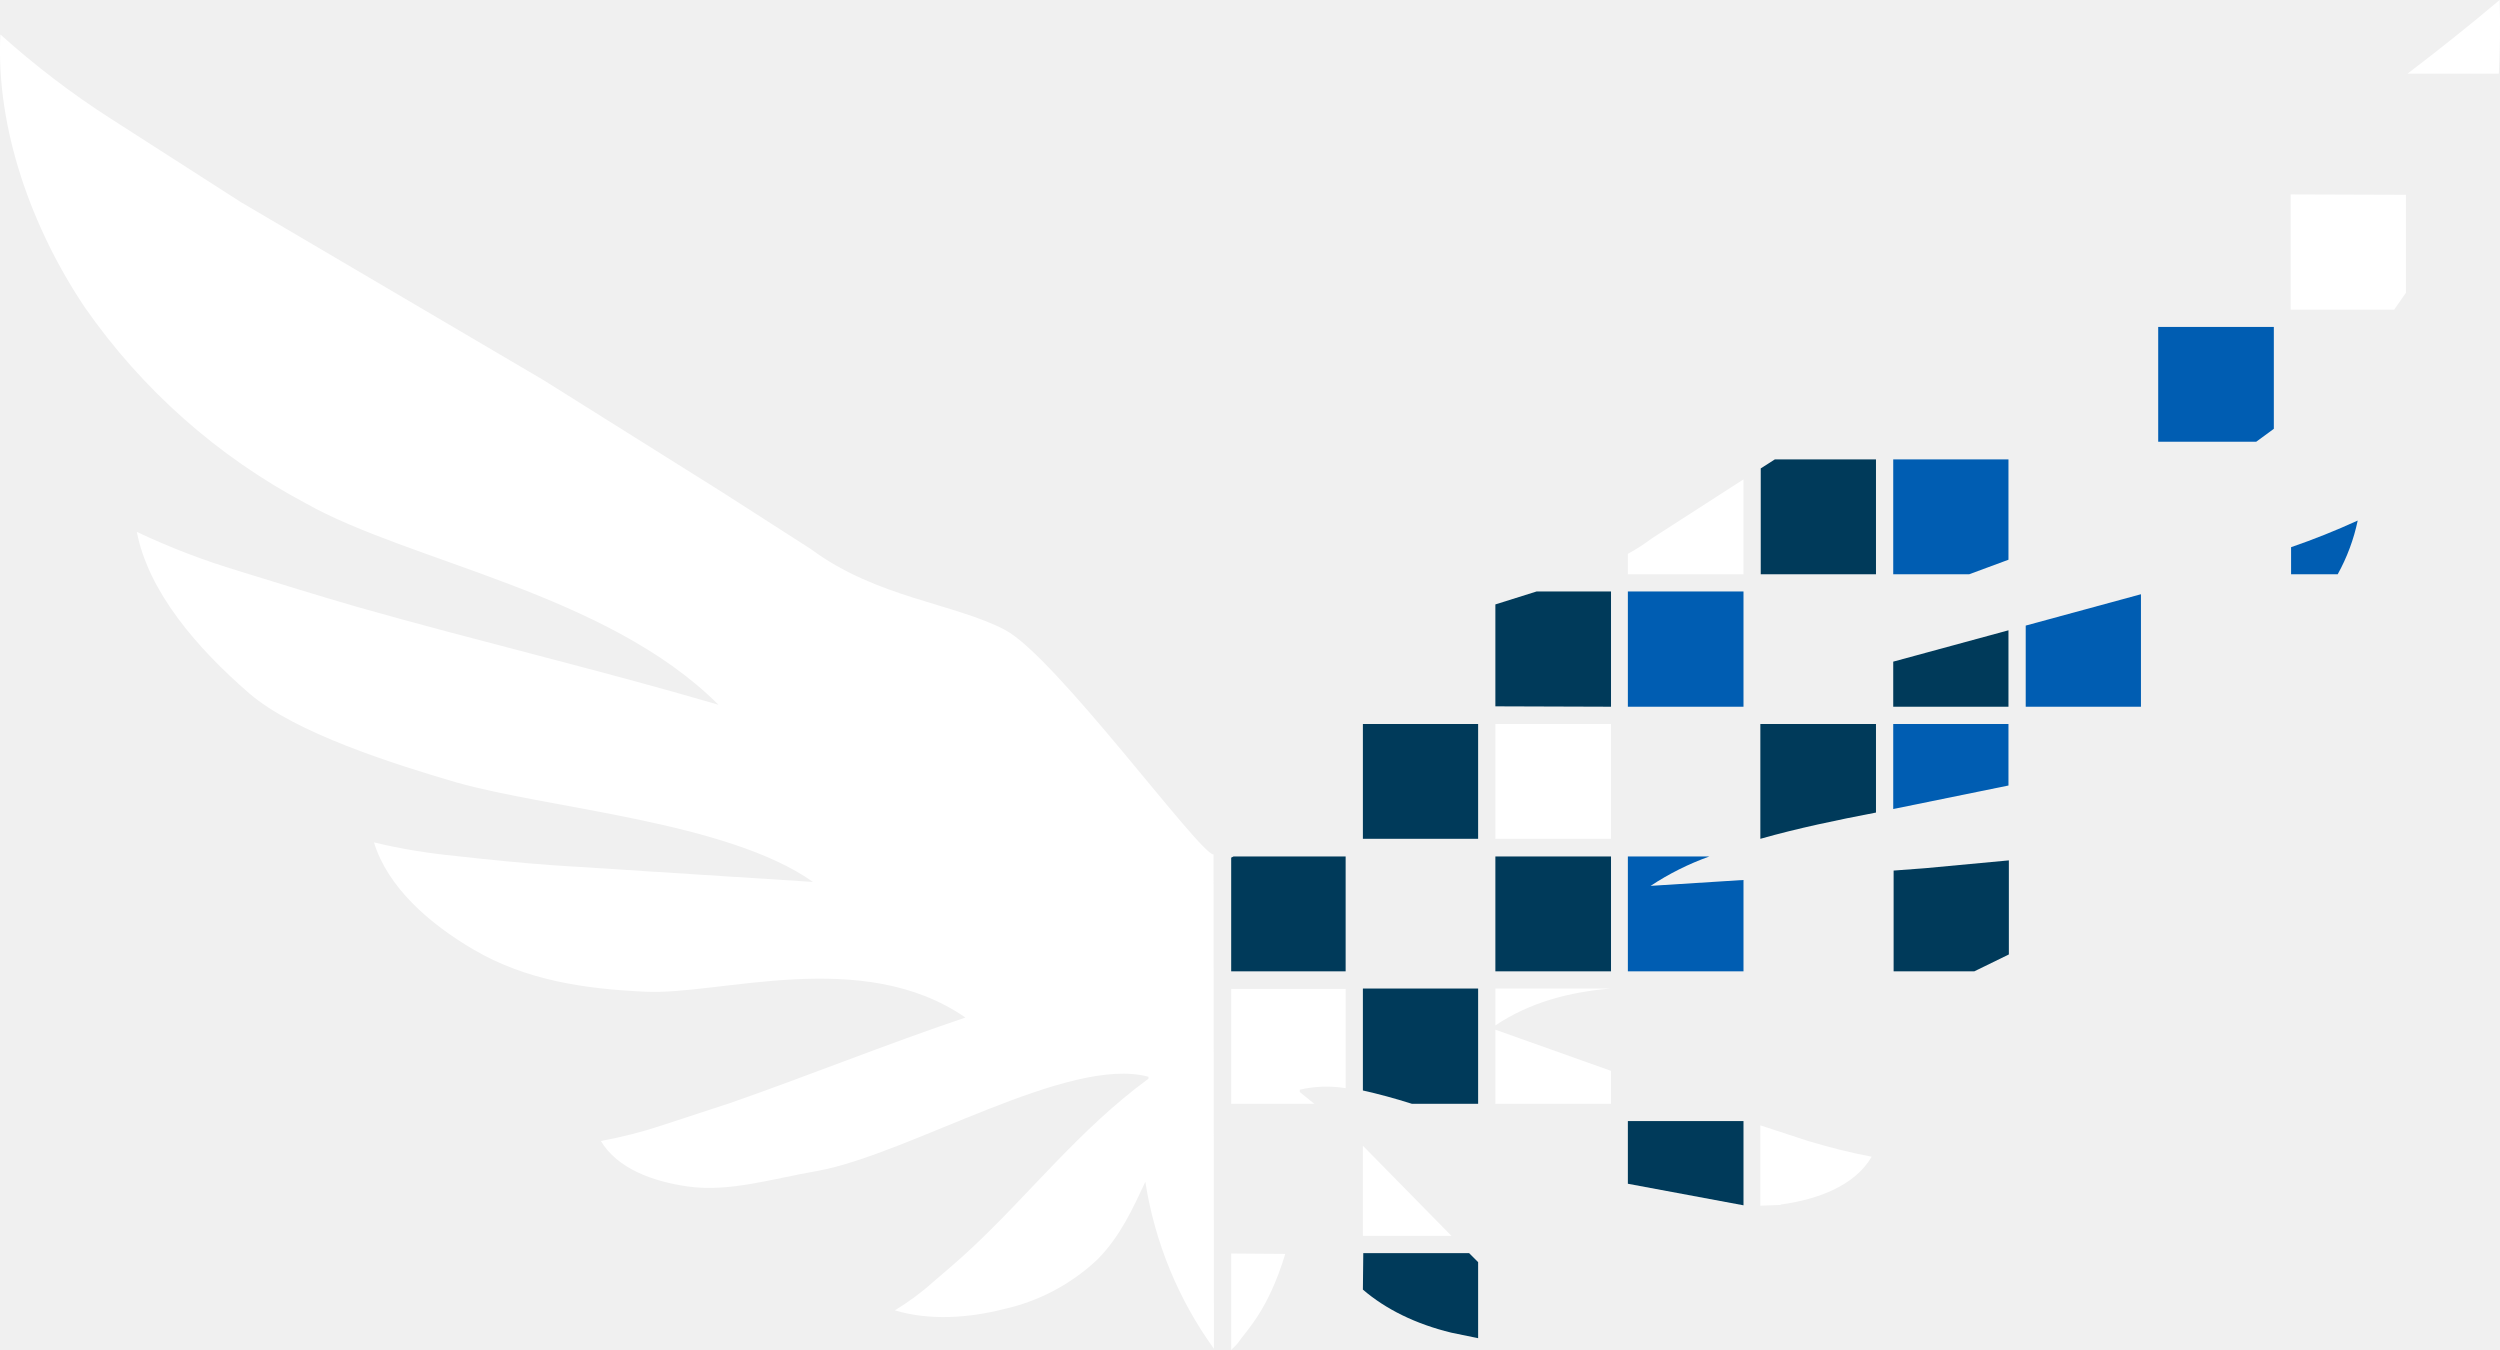
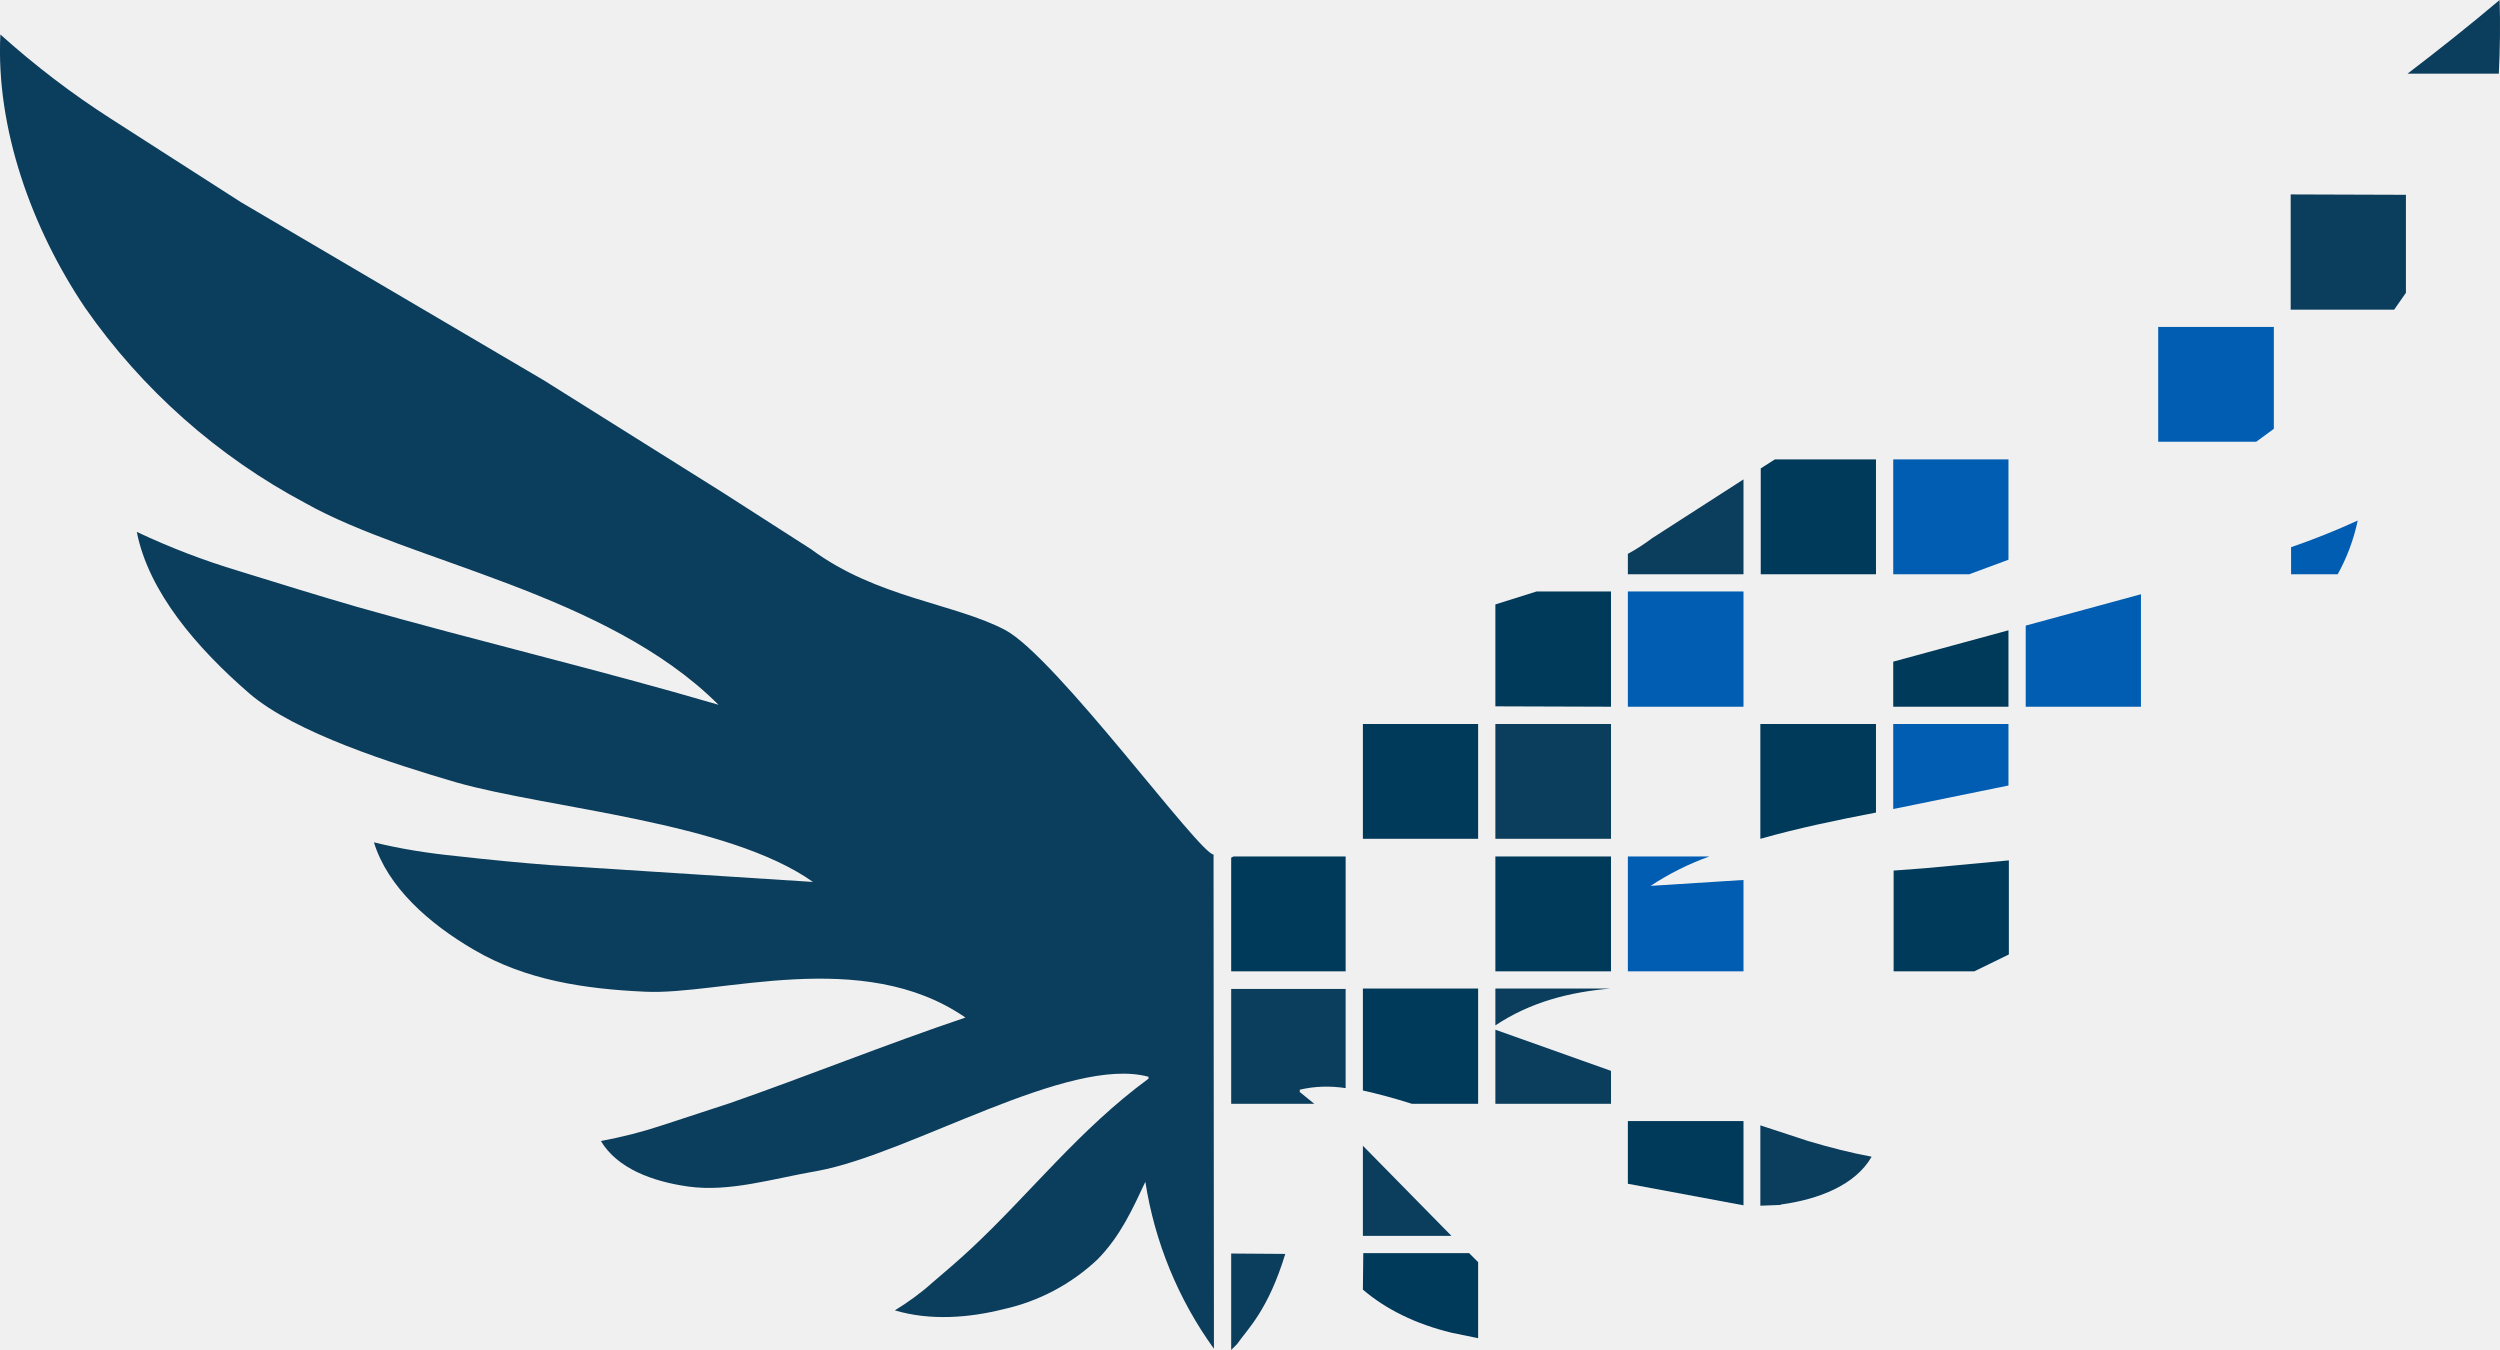
<svg xmlns="http://www.w3.org/2000/svg" viewBox="0 0 63.78 34.44">
-   <path fill="#fff" d="M30.96 21.8c-.35 0-4.02-5.04-5.32-5.73-1.3-.68-3.28-.82-4.95-2.06l-2.26-1.45-4.56-2.86-7.72-4.54-3.32-2.13C1.83 2.39.89 1.67.01.88c-.12 2.39.8 4.95 2.16 6.97a16 16 0 0 0 5.63 4.99c2.66 1.5 7.68 2.29 10.53 5.14-3.07-.9-6.17-1.63-9.23-2.5-1-.29-2-.6-3-.91-.9-.27-1.76-.6-2.61-1 .3 1.53 1.53 2.96 2.87 4.12 1.17 1.01 3.68 1.8 5.28 2.27 2.36.67 6.93 1 9.1 2.54l-6.7-.43c-.8-.06-1.6-.14-2.4-.23-.7-.07-1.41-.18-2.1-.35.35 1.14 1.4 2.07 2.55 2.74 1.33.78 2.83 1 4.36 1.07 1.9.1 5.55-1.16 8.18.66-2.02.68-4.05 1.5-6 2.18l-1.74.57c-.51.17-1.03.3-1.56.4.42.7 1.31 1.03 2.22 1.16 1.07.15 2.15-.2 3.32-.4 2.36-.44 6.4-2.95 8.43-2.4v.05c-1.76 1.29-3.02 2.93-4.52 4.33-.32.3-.65.58-.99.87-.3.27-.62.5-.96.71.9.27 1.9.19 2.77-.03a5.1 5.1 0 0 0 2.4-1.27c.59-.6.9-1.3 1.22-1.98.24 1.54.84 3 1.75 4.26zM63.77 0c-.77.65-1.55 1.27-2.35 1.88h2.33c.03-.63.04-1.25.02-1.88m-5.33 4.96V7.9h2.64l.3-.43v-2.5ZM45.43 30.73c.96-.13 1.9-.49 2.32-1.22-.54-.1-1.08-.24-1.62-.4l-1.22-.4v2.05l.52-.02m-14.02 1.24v2.46l.15-.15c.28-.4.79-.86 1.23-2.3zm6.74-3.82h2.95v-.84l-2.95-1.05zm0-2.94v.94c.9-.6 1.9-.85 2.93-.94zm-3.38 4.01v2.3h2.26zm-1.61-1.38v-.05c.38-.09.78-.1 1.17-.04v-2.53h-2.92v2.93h2.12l-.37-.3zm4.99-6.45h2.95v-2.93h-2.95zm6.33-6.75v-2.42l-2.33 1.5c-.2.15-.4.28-.62.4v.52z" />
+   <path fill="#0b3d5c" d="M30.96 21.8c-.35 0-4.02-5.04-5.32-5.73-1.3-.68-3.28-.82-4.95-2.06l-2.26-1.45-4.56-2.86-7.72-4.54-3.32-2.13C1.83 2.39.89 1.67.01.88c-.12 2.39.8 4.95 2.16 6.97a16 16 0 0 0 5.63 4.99c2.66 1.5 7.68 2.29 10.53 5.14-3.07-.9-6.17-1.63-9.23-2.5-1-.29-2-.6-3-.91-.9-.27-1.76-.6-2.61-1 .3 1.53 1.53 2.96 2.87 4.12 1.17 1.01 3.68 1.8 5.28 2.27 2.36.67 6.93 1 9.1 2.54l-6.7-.43c-.8-.06-1.6-.14-2.4-.23-.7-.07-1.41-.18-2.1-.35.35 1.14 1.4 2.07 2.55 2.74 1.33.78 2.83 1 4.36 1.07 1.9.1 5.55-1.16 8.18.66-2.02.68-4.05 1.5-6 2.18l-1.74.57c-.51.17-1.03.3-1.56.4.42.7 1.31 1.03 2.22 1.16 1.07.15 2.15-.2 3.32-.4 2.36-.44 6.4-2.95 8.43-2.4v.05c-1.76 1.29-3.02 2.93-4.52 4.33-.32.3-.65.58-.99.87-.3.27-.62.5-.96.71.9.27 1.9.19 2.77-.03a5.1 5.1 0 0 0 2.4-1.27c.59-.6.9-1.3 1.22-1.98.24 1.54.84 3 1.75 4.26zM63.77 0c-.77.65-1.55 1.27-2.35 1.88h2.33c.03-.63.04-1.25.02-1.88m-5.33 4.96V7.9h2.64l.3-.43v-2.5ZM45.43 30.73c.96-.13 1.9-.49 2.32-1.22-.54-.1-1.08-.24-1.62-.4l-1.22-.4v2.05l.52-.02m-14.02 1.24v2.46l.15-.15c.28-.4.79-.86 1.23-2.3zm6.74-3.82h2.95v-.84l-2.95-1.05zm0-2.94v.94c.9-.6 1.9-.85 2.93-.94zm-3.38 4.01v2.3h2.26zm-1.61-1.38v-.05c.38-.09.78-.1 1.17-.04v-2.53h-2.92v2.93h2.12l-.37-.3zm4.99-6.45h2.95v-2.93h-2.95zm6.33-6.75v-2.42l-2.33 1.5c-.2.15-.4.28-.62.4v.52z" />
  <path fill="#005db2" d="M55.06 8.34v2.93h2.5l.45-.33v-2.6Zm-3.82 3.38H48.3v2.93h1.94l1-.37zm8.4 2.93a4.91 4.91 0 0 0 .51-1.37 18.75 18.75 0 0 1-1.7.68v.69zm-18.11 3.38h2.95v-2.94h-2.95Zm10.15-2.07v2.07h2.94v-2.87l-2.94.8zm-3.38 2.51v2.17l2.94-.6v-1.57zm-6.77 6.31h2.95v-2.33l-2.37.15a7 7 0 0 1 1.5-.75h-2.08z" />
  <path fill="#003a5a" d="M34.77 21.4h2.94v-2.93h-2.94zm10.14-2.93v2.93c.95-.27 1.96-.48 2.95-.67v-2.26zm-10.58 3.38h-2.86l-.06.03v2.9h2.92zm3.82 2.93h2.95v-2.93h-2.95zm12.22 0 .88-.43v-2.4l-2.14.2-.8.06v2.57zm-12.66 3.38v-2.94h-2.94v2.6c.4.09.81.2 1.25.34zm3.82.44v1.6l2.95.55V28.6Zm-6.76 4.3c.58.5 1.35.88 2.26 1.1l.68.14V32.2l-.23-.23h-2.7zM48.3 18.03h2.94v-1.95l-2.94.8zm-.44-3.38v-2.93h-2.58l-.36.23v2.7zm-6.76 3.38v-2.94h-1.9l-1.05.33v2.6z" />
</svg>
